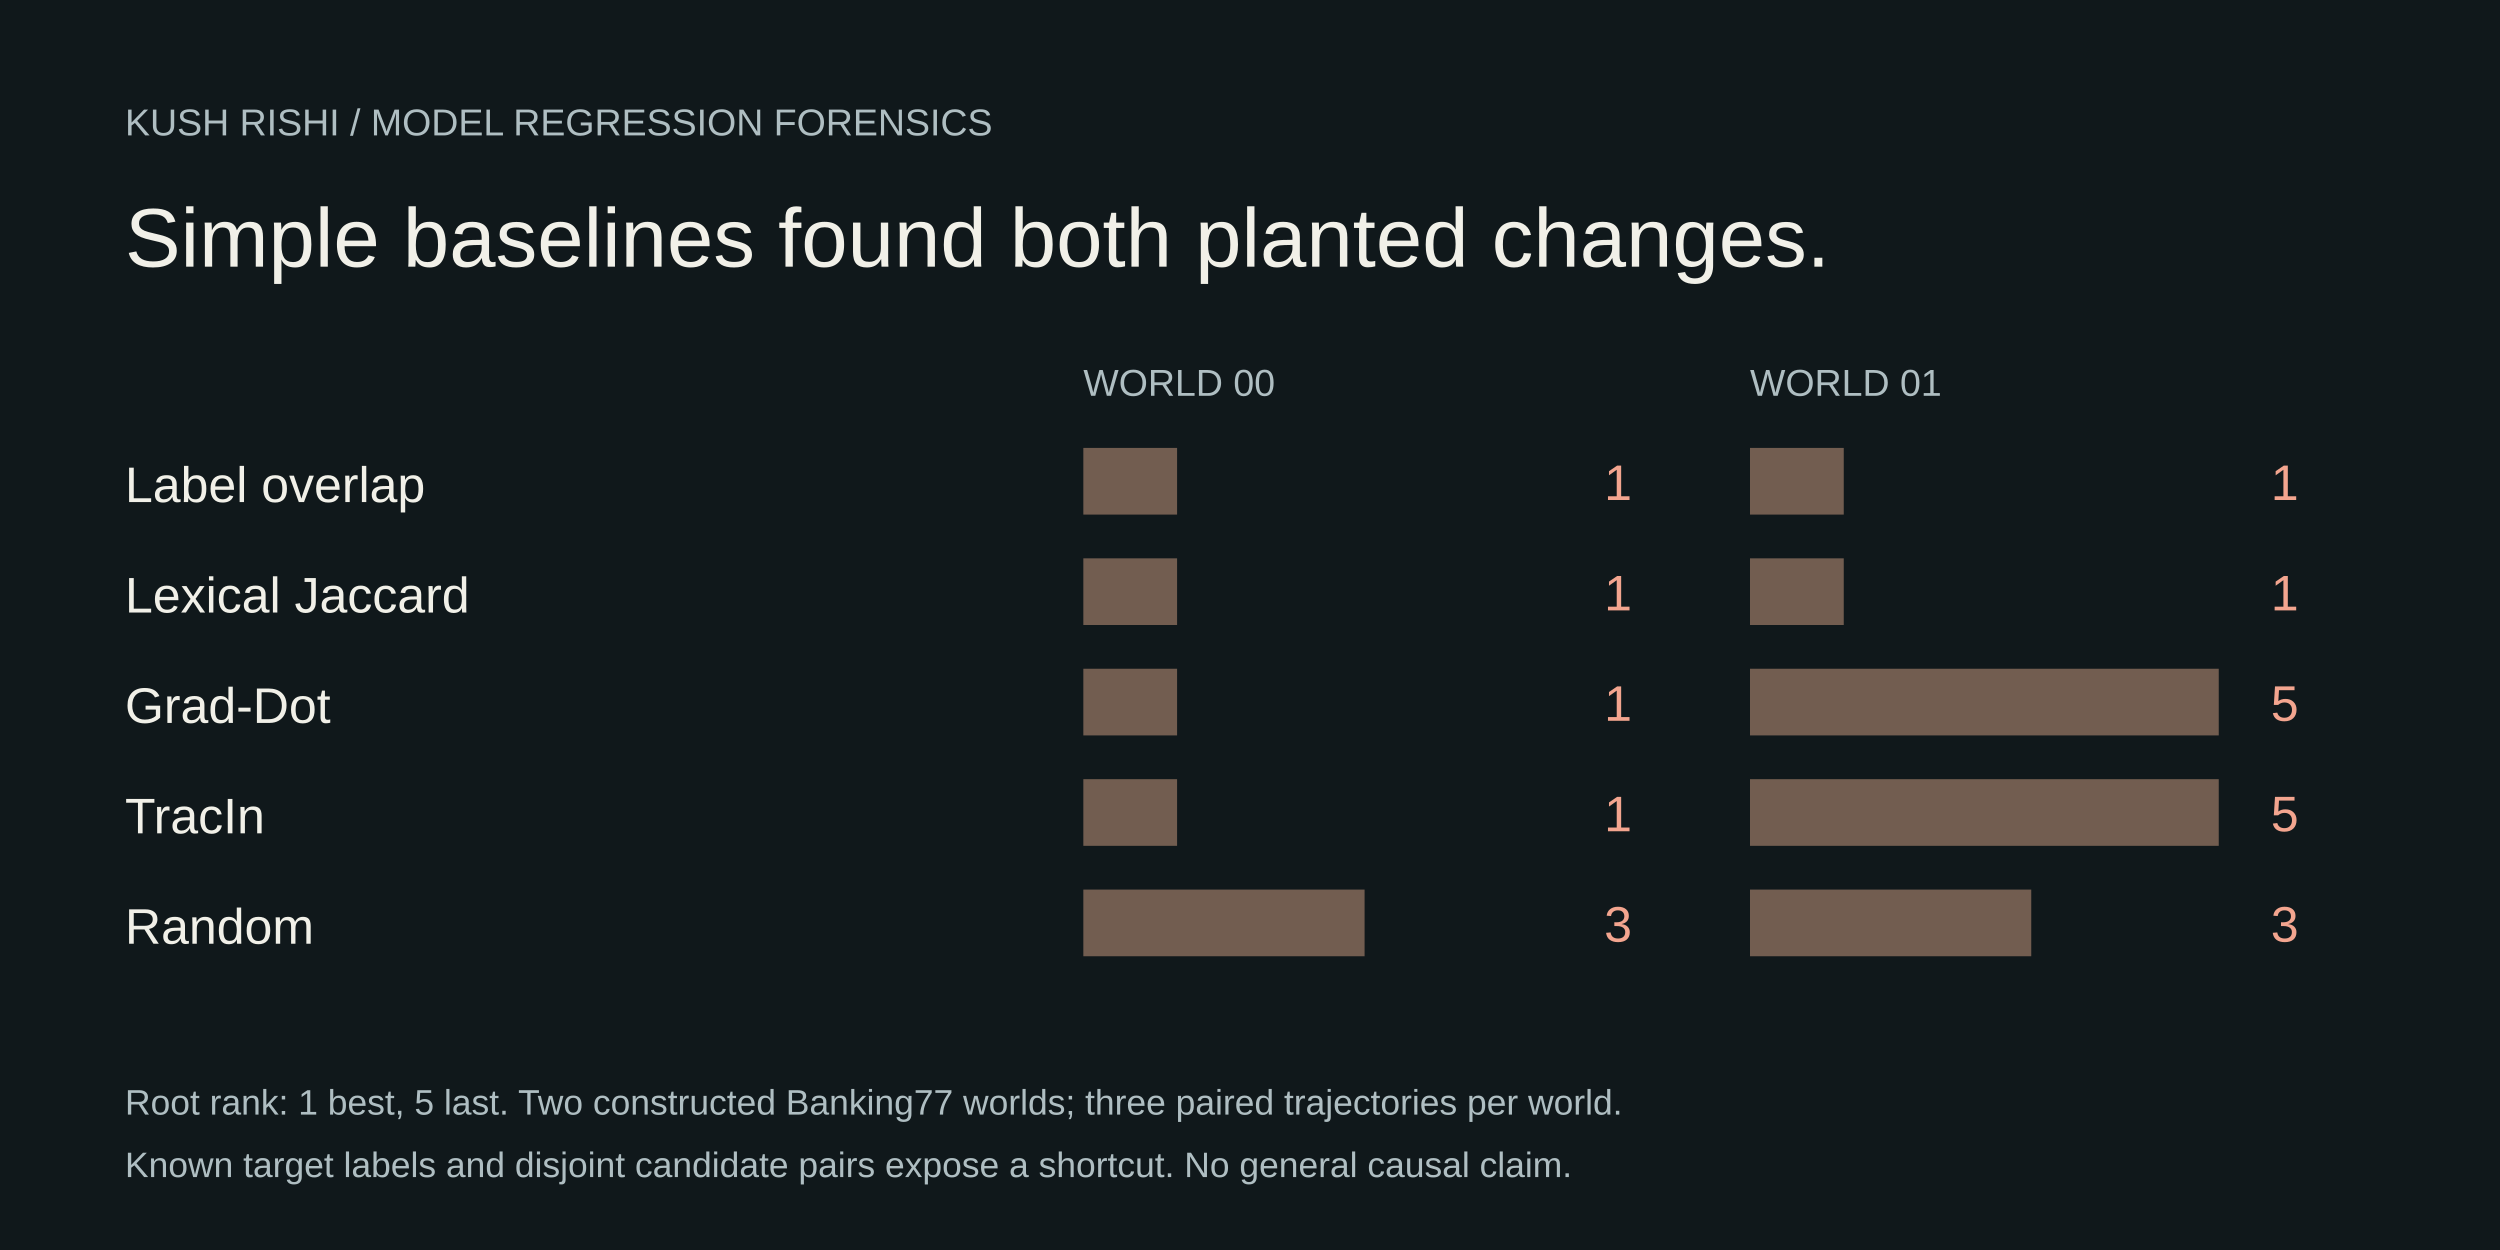
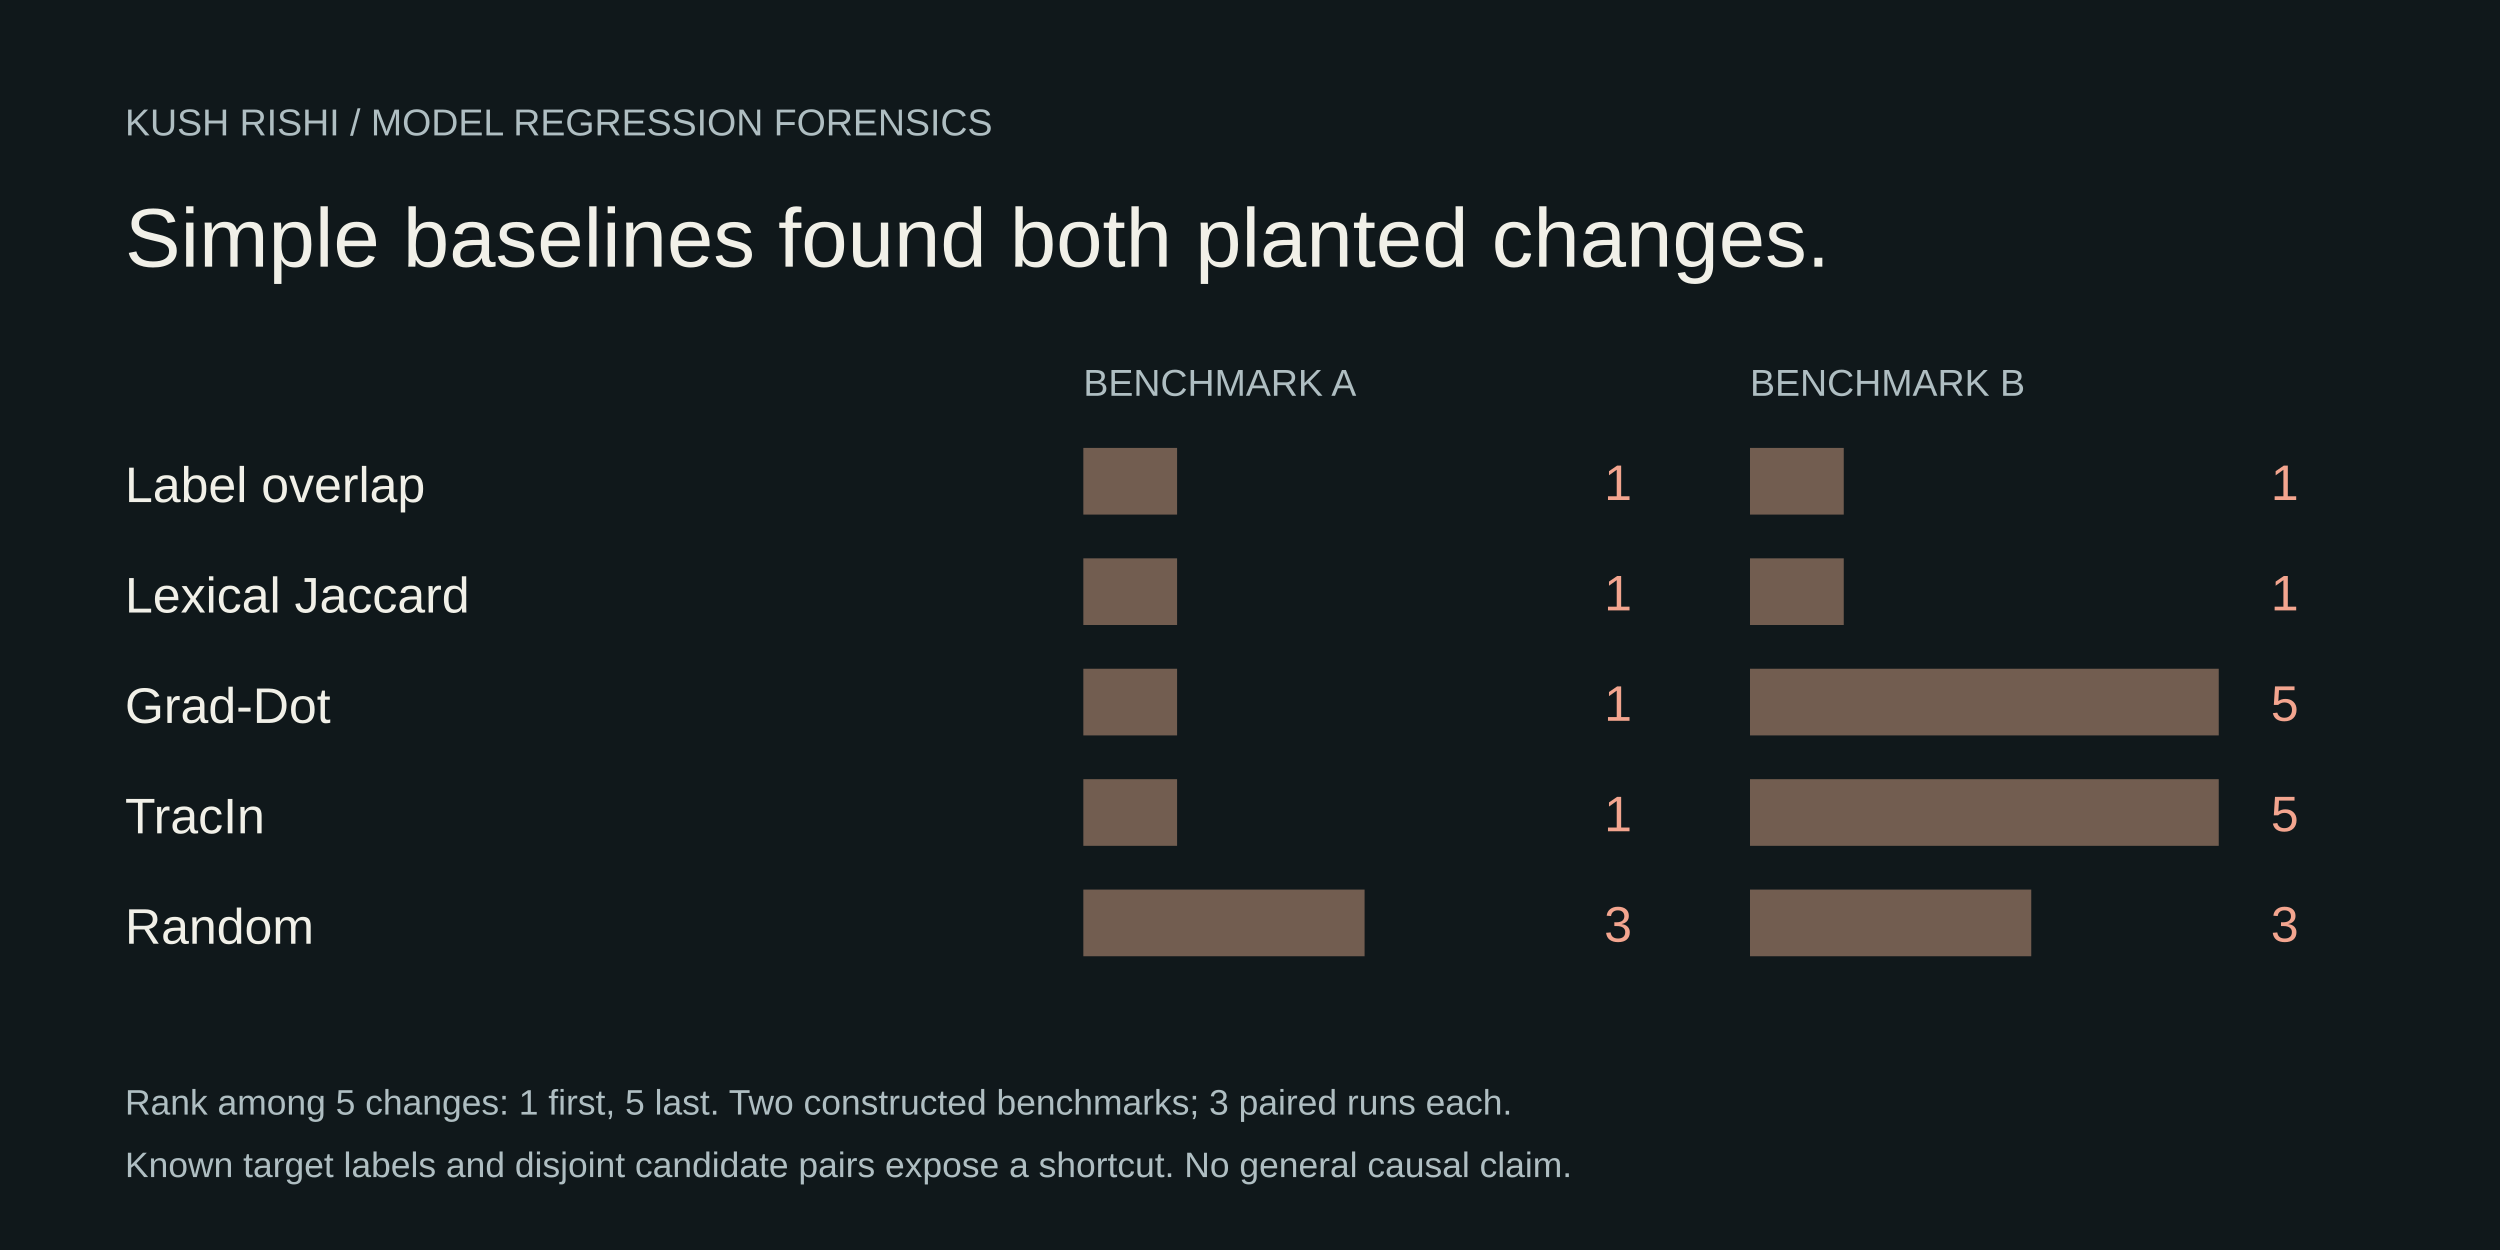
<svg xmlns="http://www.w3.org/2000/svg" width="1200" height="600" viewBox="0 0 1200 600" role="img" aria-labelledby="title desc">
  <rect width="1200" height="600" fill="#10181b" />
  <g font-family="Arial" fill="#f1f0e8">
    <text x="60" y="65" font-size="18" fill="#afbec2">KUSH RISHI / MODEL REGRESSION FORENSICS</text>
    <text x="60" y="128" font-size="40">Simple baselines found both planted changes.</text>
-     <text x="520" y="190" font-size="18" fill="#afbec2">WORLD 00</text>
-     <text x="840" y="190" font-size="18" fill="#afbec2">WORLD 01</text>
+     <text x="520" y="190" font-size="18" fill="#afbec2">BENCHMARK A</text>
+     <text x="840" y="190" font-size="18" fill="#afbec2">BENCHMARK B</text>
    <text x="60" y="241" font-size="24">Label overlap</text>
    <rect x="520" y="215" width="45" height="32" fill="#725d50" />
    <text x="770" y="240" font-size="24" fill="#f3a58f">1</text>
    <rect x="840" y="215" width="45" height="32" fill="#725d50" />
    <text x="1090" y="240" font-size="24" fill="#f3a58f">1</text>
    <text x="60" y="294" font-size="24">Lexical Jaccard</text>
    <rect x="520" y="268" width="45" height="32" fill="#725d50" />
    <text x="770" y="293" font-size="24" fill="#f3a58f">1</text>
    <rect x="840" y="268" width="45" height="32" fill="#725d50" />
    <text x="1090" y="293" font-size="24" fill="#f3a58f">1</text>
    <text x="60" y="347" font-size="24">Grad-Dot</text>
    <rect x="520" y="321" width="45" height="32" fill="#725d50" />
    <text x="770" y="346" font-size="24" fill="#f3a58f">1</text>
    <rect x="840" y="321" width="225" height="32" fill="#725d50" />
    <text x="1090" y="346" font-size="24" fill="#f3a58f">5</text>
    <text x="60" y="400" font-size="24">TracIn</text>
    <rect x="520" y="374" width="45" height="32" fill="#725d50" />
    <text x="770" y="399" font-size="24" fill="#f3a58f">1</text>
    <rect x="840" y="374" width="225" height="32" fill="#725d50" />
    <text x="1090" y="399" font-size="24" fill="#f3a58f">5</text>
    <text x="60" y="453" font-size="24">Random</text>
    <rect x="520" y="427" width="135" height="32" fill="#725d50" />
    <text x="770" y="452" font-size="24" fill="#f3a58f">3</text>
    <rect x="840" y="427" width="135" height="32" fill="#725d50" />
    <text x="1090" y="452" font-size="24" fill="#f3a58f">3</text>
-     <text x="60" y="535" font-size="17" fill="#afbec2">Root rank: 1 best, 5 last. Two constructed Banking77 worlds; three paired trajectories per world.</text>
+     <text x="60" y="535" font-size="17" fill="#afbec2">Rank among 5 changes: 1 first, 5 last. Two constructed benchmarks; 3 paired runs each.</text>
    <text x="60" y="565" font-size="17" fill="#afbec2">Known target labels and disjoint candidate pairs expose a shortcut. No general causal claim.</text>
  </g>
</svg>
